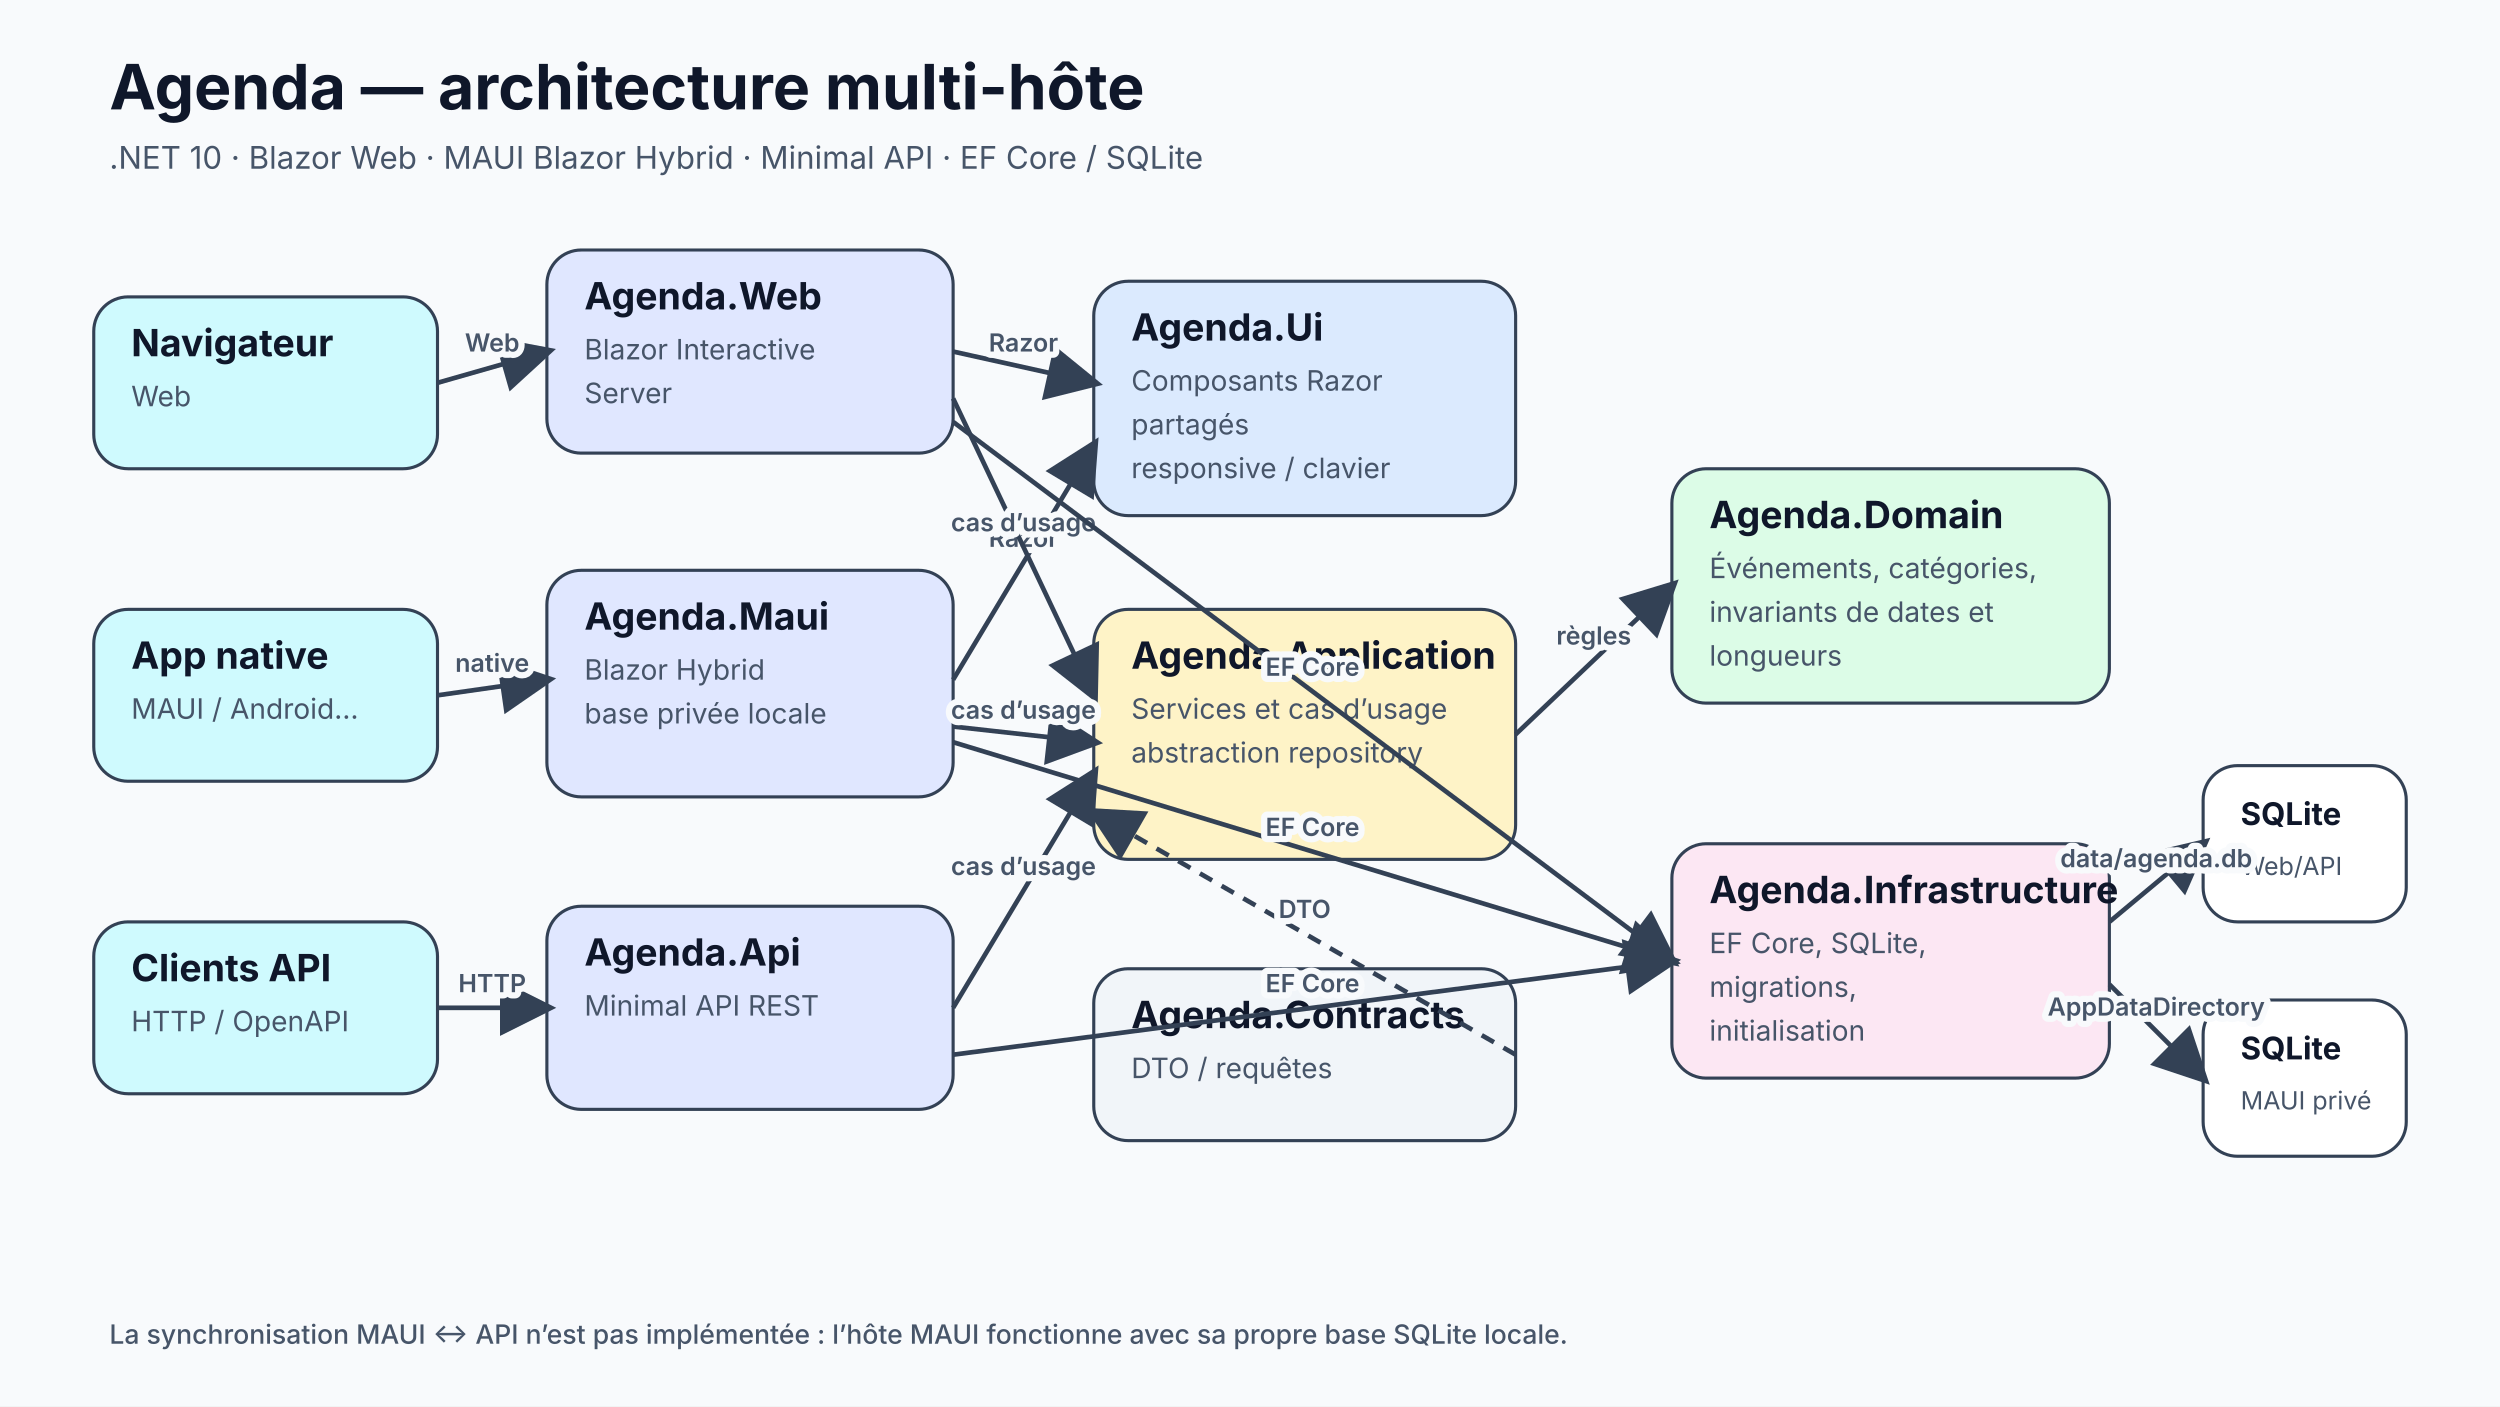
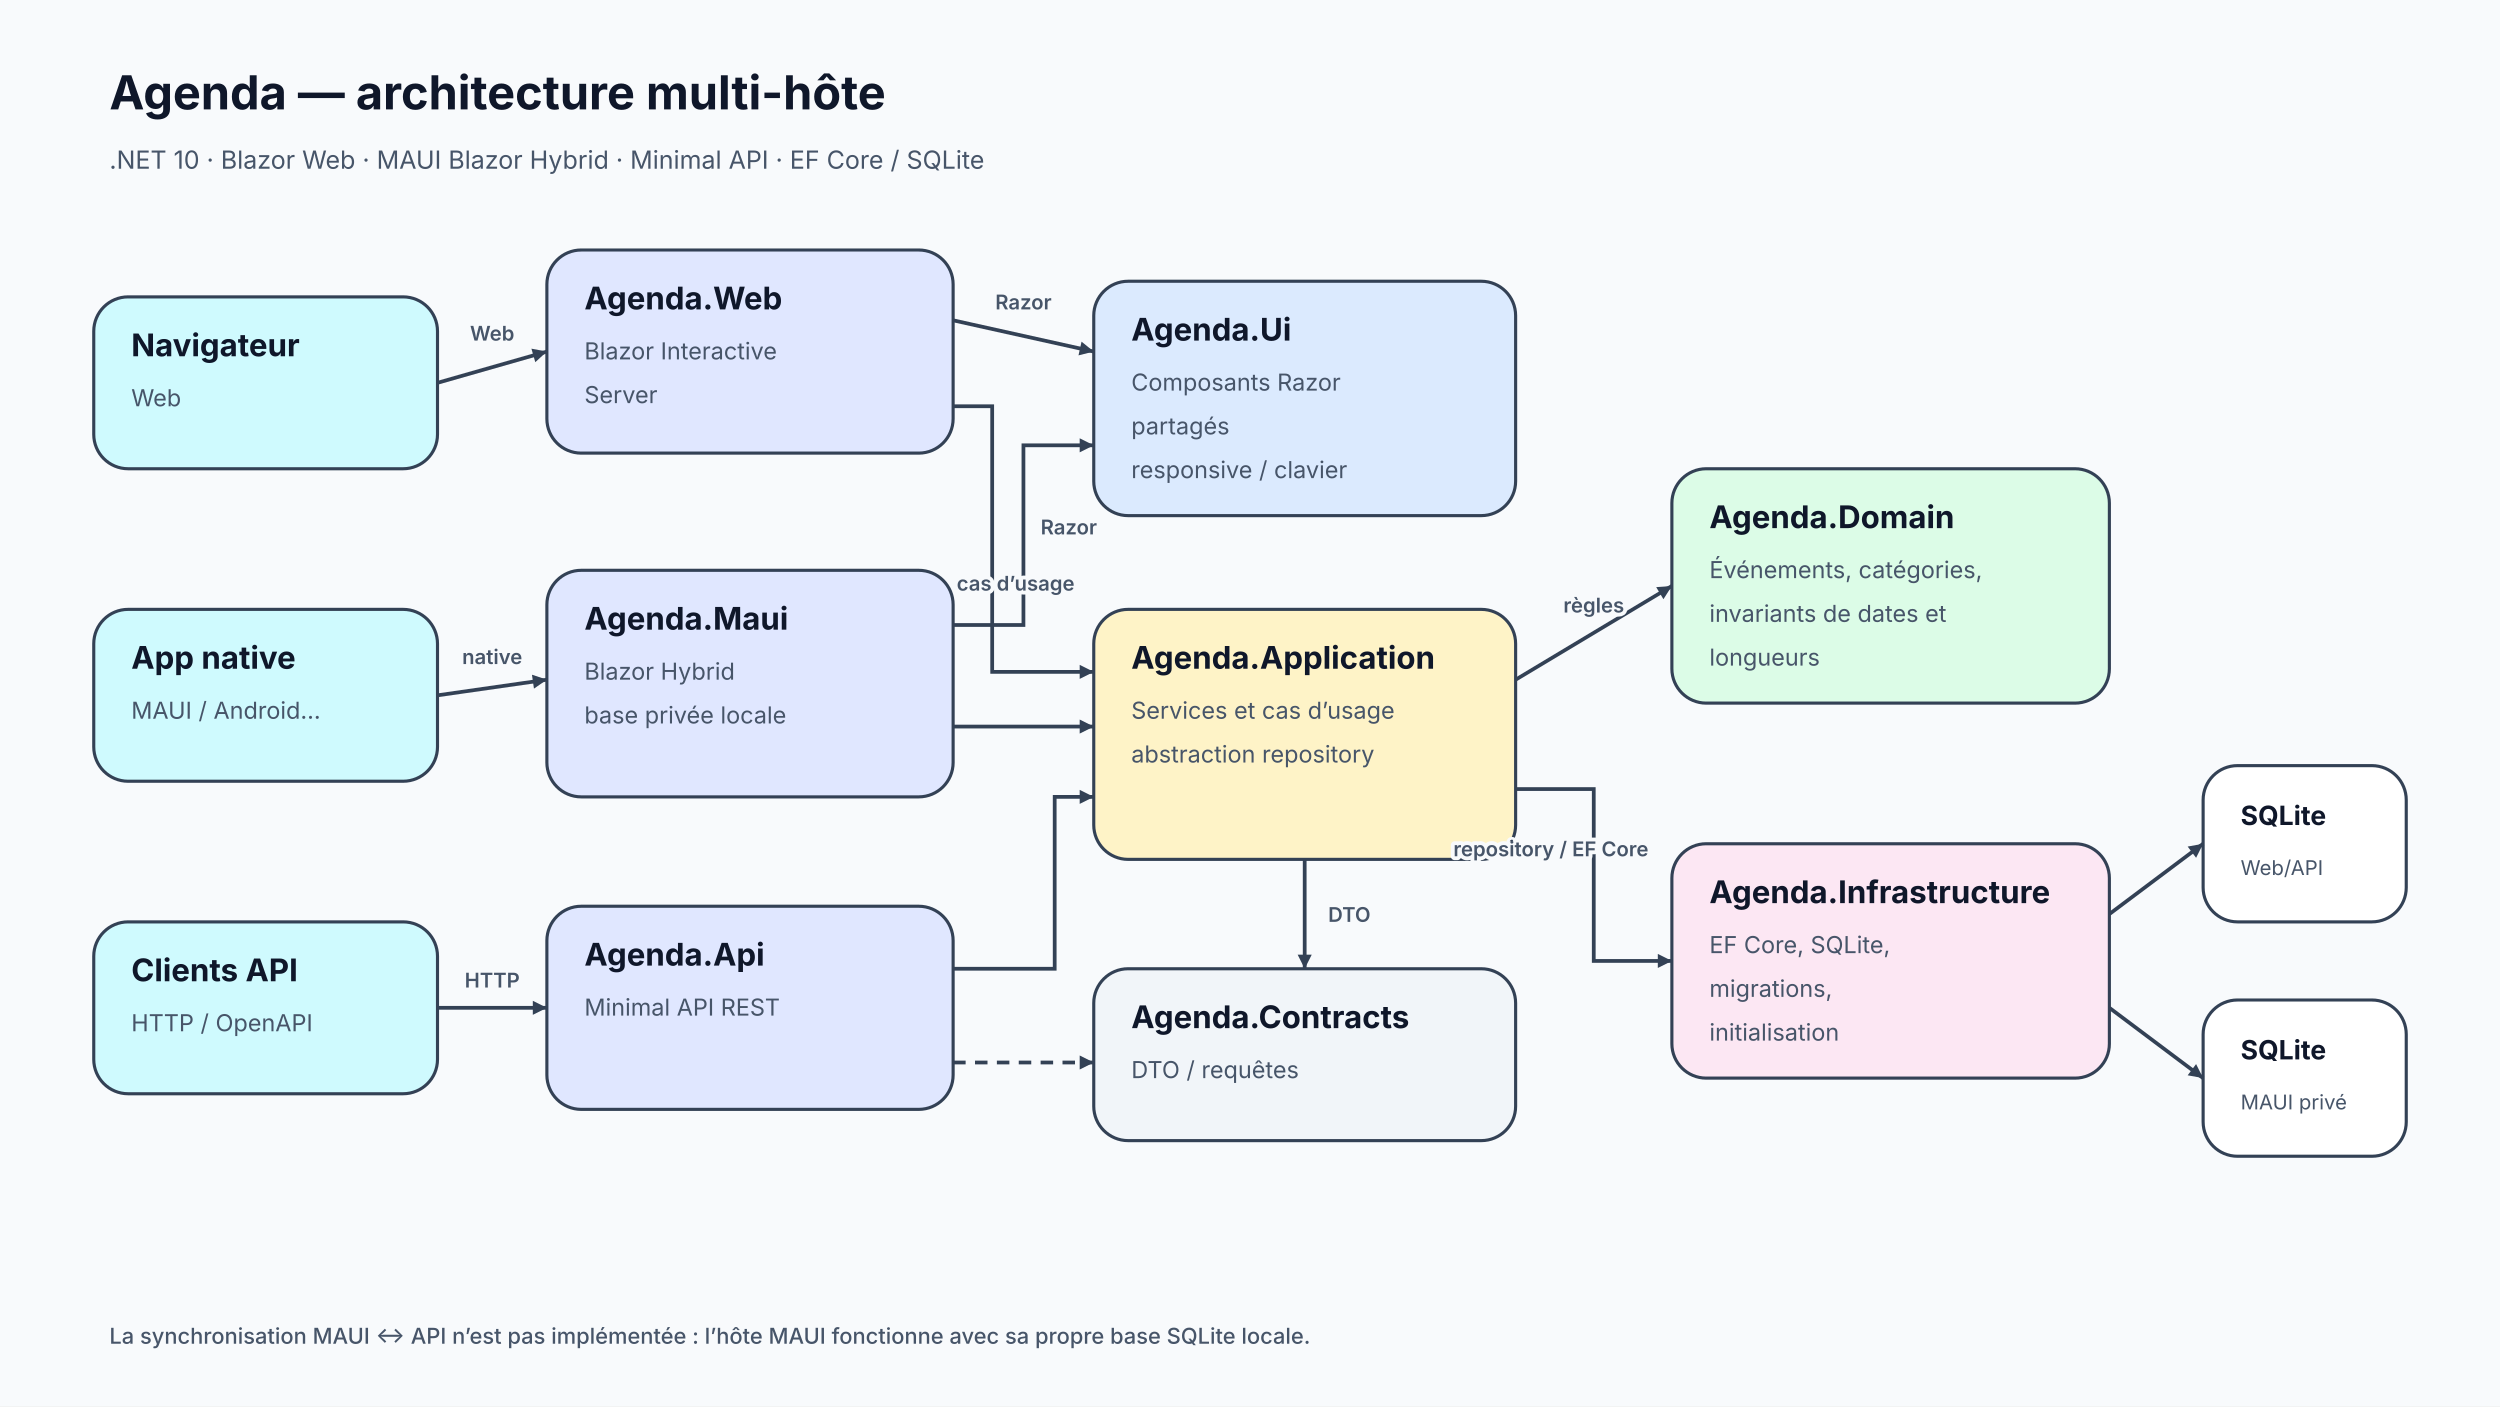
<svg xmlns="http://www.w3.org/2000/svg" width="1600" height="900" viewBox="0 0 1600 900" role="img" aria-labelledby="title desc">
  <defs>
-     <marker id="arrow" markerWidth="12" markerHeight="12" refX="10" refY="6" orient="auto-start-reverse">
-       <path d="M0,0 L12,6 L0,12 z" fill="#334155" />
+     <marker id="arrow" markerWidth="9" markerHeight="9" refX="9" refY="4.5" orient="auto-start-reverse" markerUnits="userSpaceOnUse" viewBox="0 0 9 9">
+       <path d="M0,0 L9,4.5 L0,9 z" fill="#334155" />
    </marker>
    <style>
-     .heading { font: 700 40px Inter, system-ui, sans-serif; fill: #0f172a; }
-     .subtitle { font: 400 20px Inter, system-ui, sans-serif; fill: #475569; }
+     .heading { font: 700 30px Inter, system-ui, sans-serif; fill: #0f172a; }
+     .subtitle { font: 400 16px Inter, system-ui, sans-serif; fill: #475569; }
    .title { font-family: Inter, system-ui, sans-serif; font-weight: 700; fill: #0f172a; }
    .body { font-family: Inter, system-ui, sans-serif; font-weight: 400; fill: #475569; }
-     .edge { font: 600 16px Inter, system-ui, sans-serif; fill: #475569; paint-order: stroke; stroke: #f8fafc; stroke-width: 8px; stroke-linejoin: round; }
-     .note { font: 500 17px Inter, system-ui, sans-serif; fill: #475569; }
+     .edge { font: 600 13px Inter, system-ui, sans-serif; fill: #475569; paint-order: stroke; stroke: #f8fafc; stroke-width: 5px; stroke-linejoin: round; }
+     .note { font: 500 14px Inter, system-ui, sans-serif; fill: #475569; }
  </style>
  </defs>
  <rect width="1600" height="900" fill="#f8fafc" />
  <text x="70" y="70" class="heading">Agenda — architecture multi-hôte</text>
  <text x="70" y="108" class="subtitle">.NET 10 · Blazor Web · MAUI Blazor Hybrid · Minimal API · EF Core / SQLite</text>
  <rect x="60" y="190" width="220" height="110" rx="22" fill="#cffafe" stroke="#334155" stroke-width="2" />
-   <text x="84" y="228" class="title" font-size="24">Navigateur</text>
-   <text x="84" y="260" class="body" font-size="18">Web</text>
+   <text x="84" y="228" class="title" font-size="20">Navigateur</text>
+   <text x="84" y="260" class="body" font-size="15">Web</text>
  <rect x="60" y="390" width="220" height="110" rx="22" fill="#cffafe" stroke="#334155" stroke-width="2" />
-   <text x="84" y="428" class="title" font-size="24">App native</text>
-   <text x="84" y="460" class="body" font-size="18">MAUI / Android…</text>
+   <text x="84" y="428" class="title" font-size="20">App native</text>
+   <text x="84" y="460" class="body" font-size="15">MAUI / Android…</text>
  <rect x="60" y="590" width="220" height="110" rx="22" fill="#cffafe" stroke="#334155" stroke-width="2" />
-   <text x="84" y="628" class="title" font-size="24">Clients API</text>
-   <text x="84" y="660" class="body" font-size="18">HTTP / OpenAPI</text>
+   <text x="84" y="628" class="title" font-size="20">Clients API</text>
+   <text x="84" y="660" class="body" font-size="15">HTTP / OpenAPI</text>
  <rect x="350" y="160" width="260" height="130" rx="22" fill="#e0e7ff" stroke="#334155" stroke-width="2" />
-   <text x="374" y="198" class="title" font-size="24">Agenda.Web</text>
-   <text x="374" y="230" class="body" font-size="18">Blazor Interactive</text>
-   <text x="374" y="258" class="body" font-size="18">Server</text>
+   <text x="374" y="198" class="title" font-size="20">Agenda.Web</text>
+   <text x="374" y="230" class="body" font-size="15">Blazor Interactive</text>
+   <text x="374" y="258" class="body" font-size="15">Server</text>
  <rect x="350" y="365" width="260" height="145" rx="22" fill="#e0e7ff" stroke="#334155" stroke-width="2" />
-   <text x="374" y="403" class="title" font-size="24">Agenda.Maui</text>
-   <text x="374" y="435" class="body" font-size="18">Blazor Hybrid</text>
-   <text x="374" y="463" class="body" font-size="18">base privée locale</text>
+   <text x="374" y="403" class="title" font-size="20">Agenda.Maui</text>
+   <text x="374" y="435" class="body" font-size="15">Blazor Hybrid</text>
+   <text x="374" y="463" class="body" font-size="15">base privée locale</text>
  <rect x="350" y="580" width="260" height="130" rx="22" fill="#e0e7ff" stroke="#334155" stroke-width="2" />
-   <text x="374" y="618" class="title" font-size="24">Agenda.Api</text>
-   <text x="374" y="650" class="body" font-size="18">Minimal API REST</text>
+   <text x="374" y="618" class="title" font-size="20">Agenda.Api</text>
+   <text x="374" y="650" class="body" font-size="15">Minimal API REST</text>
  <rect x="700" y="180" width="270" height="150" rx="22" fill="#dbeafe" stroke="#334155" stroke-width="2" />
-   <text x="724" y="218" class="title" font-size="24">Agenda.Ui</text>
-   <text x="724" y="250" class="body" font-size="18">Composants Razor</text>
-   <text x="724" y="278" class="body" font-size="18">partagés</text>
-   <text x="724" y="306" class="body" font-size="18">responsive / clavier</text>
+   <text x="724" y="218" class="title" font-size="20">Agenda.Ui</text>
+   <text x="724" y="250" class="body" font-size="15">Composants Razor</text>
+   <text x="724" y="278" class="body" font-size="15">partagés</text>
+   <text x="724" y="306" class="body" font-size="15">responsive / clavier</text>
  <rect x="700" y="390" width="270" height="160" rx="22" fill="#fef3c7" stroke="#334155" stroke-width="2" />
-   <text x="724" y="428" class="title" font-size="24">Agenda.Application</text>
-   <text x="724" y="460" class="body" font-size="18">Services et cas d’usage</text>
-   <text x="724" y="488" class="body" font-size="18">abstraction repository</text>
+   <text x="724" y="428" class="title" font-size="20">Agenda.Application</text>
+   <text x="724" y="460" class="body" font-size="15">Services et cas d’usage</text>
+   <text x="724" y="488" class="body" font-size="15">abstraction repository</text>
  <rect x="700" y="620" width="270" height="110" rx="22" fill="#f1f5f9" stroke="#334155" stroke-width="2" />
-   <text x="724" y="658" class="title" font-size="24">Agenda.Contracts</text>
-   <text x="724" y="690" class="body" font-size="18">DTO / requêtes</text>
+   <text x="724" y="658" class="title" font-size="20">Agenda.Contracts</text>
+   <text x="724" y="690" class="body" font-size="15">DTO / requêtes</text>
  <rect x="1070" y="300" width="280" height="150" rx="22" fill="#dcfce7" stroke="#334155" stroke-width="2" />
-   <text x="1094" y="338" class="title" font-size="24">Agenda.Domain</text>
-   <text x="1094" y="370" class="body" font-size="18">Événements, catégories,</text>
-   <text x="1094" y="398" class="body" font-size="18">invariants de dates et</text>
-   <text x="1094" y="426" class="body" font-size="18">longueurs</text>
+   <text x="1094" y="338" class="title" font-size="20">Agenda.Domain</text>
+   <text x="1094" y="370" class="body" font-size="15">Événements, catégories,</text>
+   <text x="1094" y="398" class="body" font-size="15">invariants de dates et</text>
+   <text x="1094" y="426" class="body" font-size="15">longueurs</text>
  <rect x="1070" y="540" width="280" height="150" rx="22" fill="#fce7f3" stroke="#334155" stroke-width="2" />
-   <text x="1094" y="578" class="title" font-size="24">Agenda.Infrastructure</text>
-   <text x="1094" y="610" class="body" font-size="18">EF Core, SQLite,</text>
-   <text x="1094" y="638" class="body" font-size="18">migrations,</text>
-   <text x="1094" y="666" class="body" font-size="18">initialisation</text>
+   <text x="1094" y="578" class="title" font-size="20">Agenda.Infrastructure</text>
+   <text x="1094" y="610" class="body" font-size="15">EF Core, SQLite,</text>
+   <text x="1094" y="638" class="body" font-size="15">migrations,</text>
+   <text x="1094" y="666" class="body" font-size="15">initialisation</text>
  <rect x="1410" y="490" width="130" height="100" rx="22" fill="#ffffff" stroke="#334155" stroke-width="2" />
-   <text x="1434" y="528" class="title" font-size="20">SQLite</text>
-   <text x="1434" y="560" class="body" font-size="16">Web/API</text>
+   <text x="1434" y="528" class="title" font-size="17">SQLite</text>
+   <text x="1434" y="560" class="body" font-size="13">Web/API</text>
  <rect x="1410" y="640" width="130" height="100" rx="22" fill="#ffffff" stroke="#334155" stroke-width="2" />
-   <text x="1434" y="678" class="title" font-size="20">SQLite</text>
-   <text x="1434" y="710" class="body" font-size="16">MAUI privé</text>
-   <line x1="280" y1="245" x2="350" y2="225" stroke="#334155" stroke-width="3" marker-end="url(#arrow)" />
-   <text x="315.0" y="225.0" text-anchor="middle" class="edge">Web</text>
-   <line x1="280" y1="445" x2="350" y2="435" stroke="#334155" stroke-width="3" marker-end="url(#arrow)" />
-   <text x="315.0" y="430.0" text-anchor="middle" class="edge">native</text>
-   <line x1="280" y1="645" x2="350" y2="645" stroke="#334155" stroke-width="3" marker-end="url(#arrow)" />
-   <text x="315.0" y="635.0" text-anchor="middle" class="edge">HTTP</text>
-   <line x1="610" y1="225" x2="700" y2="245" stroke="#334155" stroke-width="3" marker-end="url(#arrow)" />
-   <text x="655.0" y="225.0" text-anchor="middle" class="edge">Razor</text>
-   <line x1="610" y1="435" x2="700" y2="285" stroke="#334155" stroke-width="3" marker-end="url(#arrow)" />
-   <text x="655.0" y="350.0" text-anchor="middle" class="edge">Razor</text>
-   <line x1="610" y1="255" x2="700" y2="445" stroke="#334155" stroke-width="3" marker-end="url(#arrow)" />
-   <text x="655.0" y="340.0" text-anchor="middle" class="edge">cas d’usage</text>
-   <line x1="610" y1="465" x2="700" y2="475" stroke="#334155" stroke-width="3" marker-end="url(#arrow)" />
-   <text x="655.0" y="460.0" text-anchor="middle" class="edge">cas d’usage</text>
-   <line x1="610" y1="645" x2="700" y2="495" stroke="#334155" stroke-width="3" marker-end="url(#arrow)" />
-   <text x="655.0" y="560.0" text-anchor="middle" class="edge">cas d’usage</text>
-   <line x1="970" y1="470" x2="1070" y2="375" stroke="#334155" stroke-width="3" marker-end="url(#arrow)" />
-   <text x="1020.0" y="412.5" text-anchor="middle" class="edge">règles</text>
-   <line x1="970" y1="675" x2="700" y2="520" stroke="#334155" stroke-width="3" marker-end="url(#arrow)" stroke-dasharray="9 7" />
-   <text x="835.0" y="587.5" text-anchor="middle" class="edge">DTO</text>
-   <line x1="610" y1="270" x2="1070" y2="615" stroke="#334155" stroke-width="3" marker-end="url(#arrow)" />
-   <text x="840.0" y="432.5" text-anchor="middle" class="edge">EF Core</text>
-   <line x1="610" y1="475" x2="1070" y2="615" stroke="#334155" stroke-width="3" marker-end="url(#arrow)" />
-   <text x="840.0" y="535.0" text-anchor="middle" class="edge">EF Core</text>
-   <line x1="610" y1="675" x2="1070" y2="615" stroke="#334155" stroke-width="3" marker-end="url(#arrow)" />
-   <text x="840.0" y="635.0" text-anchor="middle" class="edge">EF Core</text>
-   <line x1="1350" y1="590" x2="1410" y2="540" stroke="#334155" stroke-width="3" marker-end="url(#arrow)" />
-   <text x="1380.0" y="555.0" text-anchor="middle" class="edge">data/agenda.db</text>
-   <line x1="1350" y1="630" x2="1410" y2="690" stroke="#334155" stroke-width="3" marker-end="url(#arrow)" />
-   <text x="1380.0" y="650.0" text-anchor="middle" class="edge">AppDataDirectory</text>
+   <text x="1434" y="678" class="title" font-size="17">SQLite</text>
+   <text x="1434" y="710" class="body" font-size="13">MAUI privé</text>
+   <line x1="280" y1="245" x2="350" y2="225" stroke="#334155" stroke-width="2.4" marker-end="url(#arrow)" />
+   <text x="315" y="218" text-anchor="middle" class="edge">Web</text>
+   <line x1="280" y1="445" x2="350" y2="435" stroke="#334155" stroke-width="2.4" marker-end="url(#arrow)" />
+   <text x="315" y="425" text-anchor="middle" class="edge">native</text>
+   <line x1="280" y1="645" x2="350" y2="645" stroke="#334155" stroke-width="2.4" marker-end="url(#arrow)" />
+   <text x="315" y="632" text-anchor="middle" class="edge">HTTP</text>
+   <line x1="610" y1="205" x2="700" y2="225" stroke="#334155" stroke-width="2.4" marker-end="url(#arrow)" />
+   <text x="655" y="198" text-anchor="middle" class="edge">Razor</text>
+   <path d="M610 400 H655 V285 H700" fill="none" stroke="#334155" stroke-width="2.4" marker-end="url(#arrow)" />
+   <text x="666" y="342" class="edge">Razor</text>
+   <path d="M610 260 H635 V430 H700" fill="none" stroke="#334155" stroke-width="2.4" marker-end="url(#arrow)" />
+   <line x1="610" y1="465" x2="700" y2="465" stroke="#334155" stroke-width="2.4" marker-end="url(#arrow)" />
+   <path d="M610 620 H675 V510 H700" fill="none" stroke="#334155" stroke-width="2.4" marker-end="url(#arrow)" />
+   <text x="650" y="378" text-anchor="middle" class="edge">cas d’usage</text>
+   <line x1="970" y1="435" x2="1070" y2="375" stroke="#334155" stroke-width="2.4" marker-end="url(#arrow)" />
+   <text x="1020" y="392" text-anchor="middle" class="edge">règles</text>
+   <line x1="835" y1="550" x2="835" y2="620" stroke="#334155" stroke-width="2.4" marker-end="url(#arrow)" />
+   <text x="850" y="590" class="edge">DTO</text>
+   <line x1="610" y1="680" x2="700" y2="680" stroke="#334155" stroke-width="2.4" marker-end="url(#arrow)" stroke-dasharray="8 6" />
+   <path d="M970 505 H1020 V615 H1070" fill="none" stroke="#334155" stroke-width="2.4" marker-end="url(#arrow)" />
+   <text x="1055" y="548" text-anchor="end" class="edge">repository / EF Core</text>
+   <line x1="1350" y1="585" x2="1410" y2="540" stroke="#334155" stroke-width="2.4" marker-end="url(#arrow)" />
+   <line x1="1350" y1="645" x2="1410" y2="690" stroke="#334155" stroke-width="2.4" marker-end="url(#arrow)" />
  <text x="70" y="860" class="note">La synchronisation MAUI ↔ API n’est pas implémentée : l’hôte MAUI fonctionne avec sa propre base SQLite locale.</text>
</svg>
